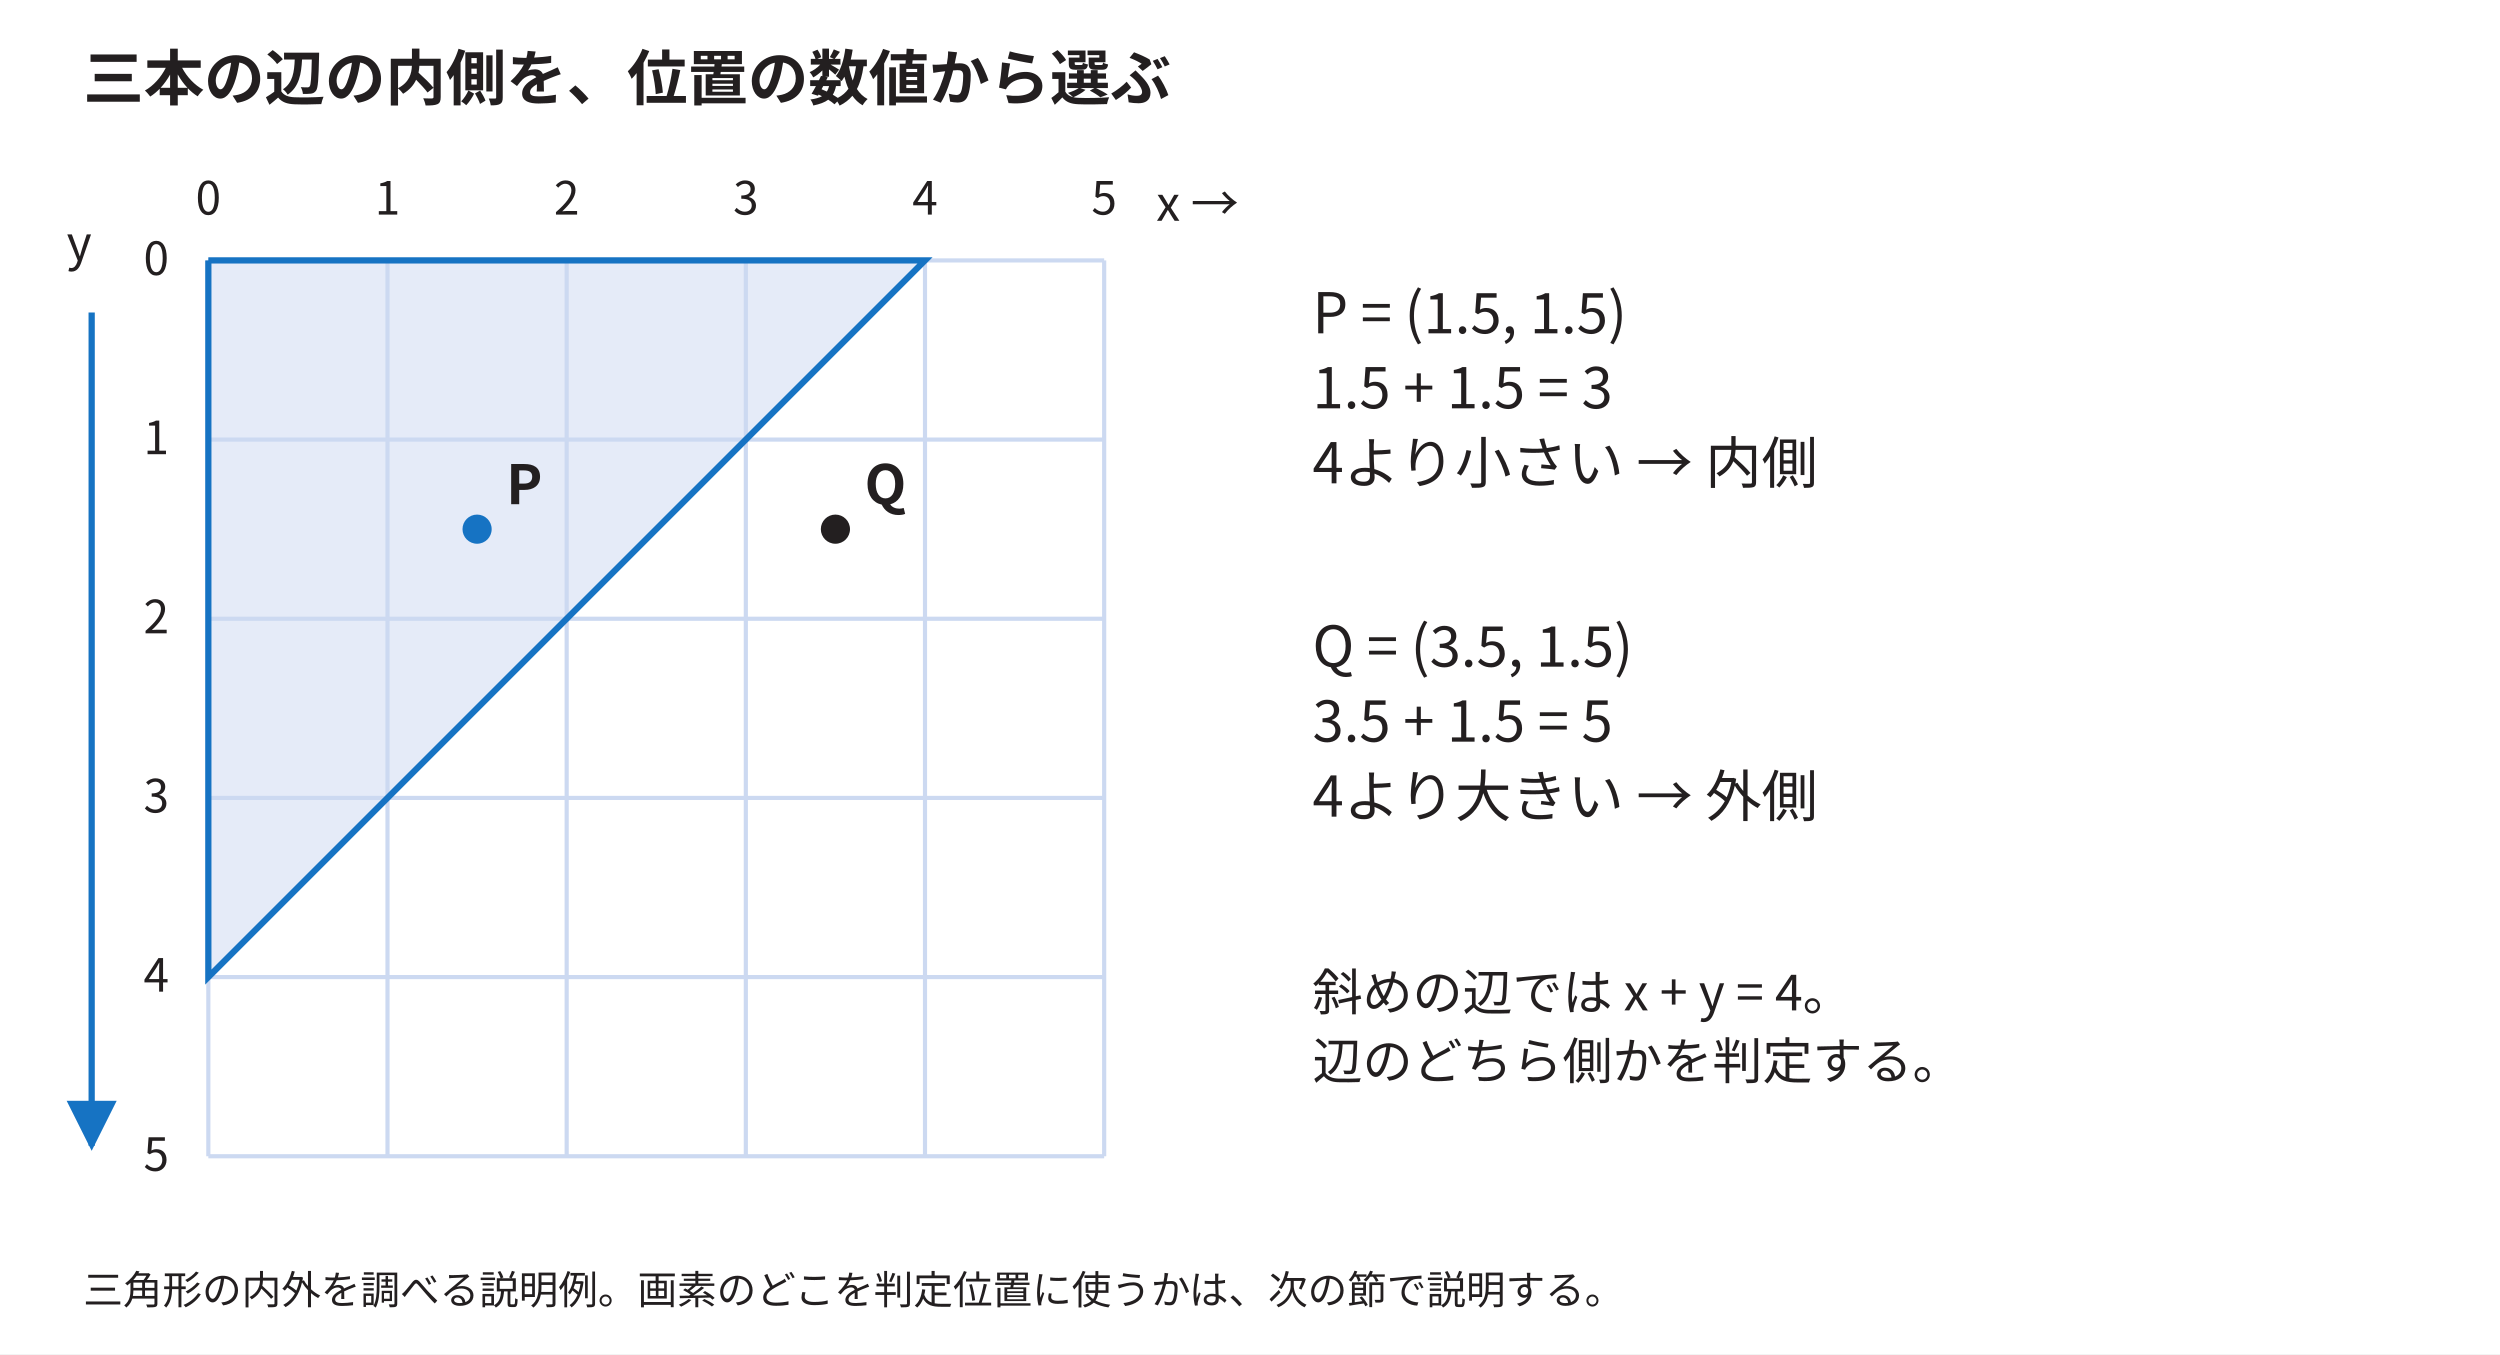
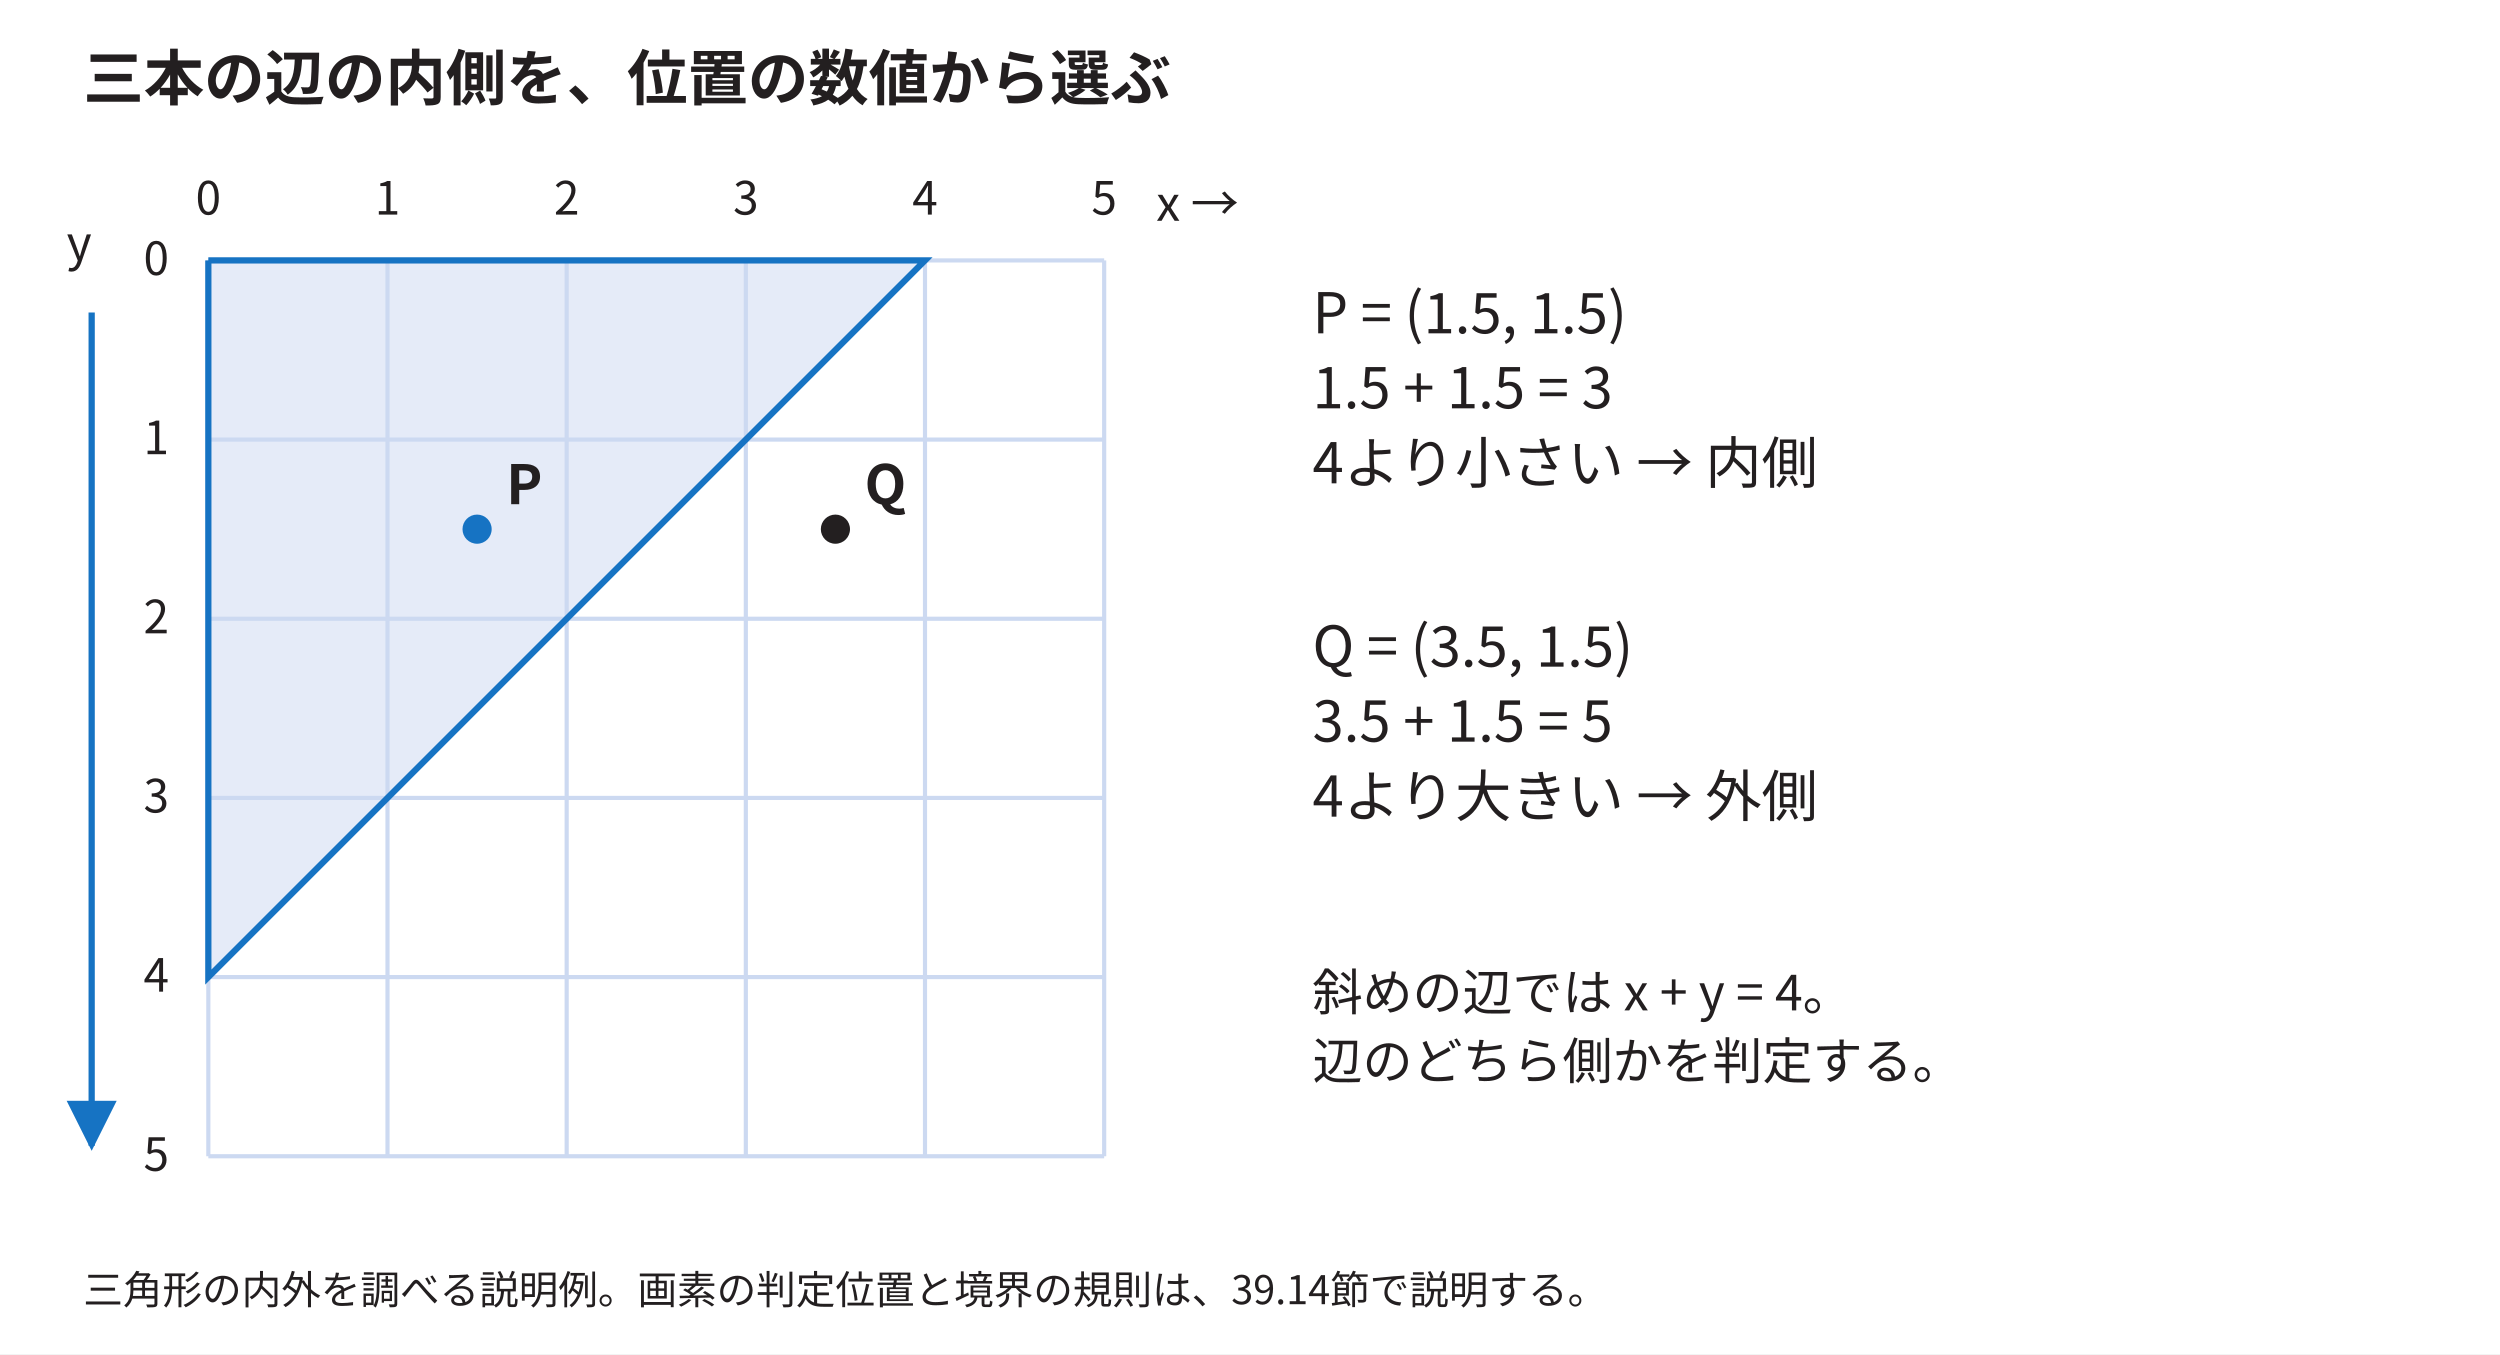
<svg xmlns="http://www.w3.org/2000/svg" width="1200" height="650" viewBox="0 0 1200 650" role="img" aria-labelledby="title desc">
  <defs>
    <marker id="arrow" viewBox="0 0 10 10" refX="9" refY="5" markerWidth="8" markerHeight="8" orient="auto-start-reverse">
      <path d="M 0 0 L 10 5 L 0 10 z" fill="#1673C3" />
    </marker>
  </defs>
  <rect width="1200" height="100%" fill="white" />
  <g font-family="Noto Sans CJK JP,Noto Sans JP,Meiryo,Yu Gothic,sans-serif" fill="#231F20">
    <text x="40" y="48" font-size="29" text-anchor="start" font-weight="bold">三本の辺の内側を、位置の数値から選ぶ</text>
    <polygon points="100,125 444,125 100,469" fill="#E5EBF8" />
    <polyline points="100,125 100,555" fill="none" stroke="#CCD9F1" stroke-width="2" stroke-dasharray="" />
    <polyline points="100,125 530,125" fill="none" stroke="#CCD9F1" stroke-width="2" stroke-dasharray="" />
    <text x="100" y="103" font-size="22" text-anchor="middle" font-weight="normal">0</text>
    <text x="75" y="132" font-size="22" text-anchor="middle" font-weight="normal">0</text>
    <polyline points="186,125 186,555" fill="none" stroke="#CCD9F1" stroke-width="2" stroke-dasharray="" />
    <polyline points="100,211 530,211" fill="none" stroke="#CCD9F1" stroke-width="2" stroke-dasharray="" />
    <text x="186" y="103" font-size="22" text-anchor="middle" font-weight="normal">1</text>
    <text x="75" y="218" font-size="22" text-anchor="middle" font-weight="normal">1</text>
    <polyline points="272,125 272,555" fill="none" stroke="#CCD9F1" stroke-width="2" stroke-dasharray="" />
    <polyline points="100,297 530,297" fill="none" stroke="#CCD9F1" stroke-width="2" stroke-dasharray="" />
    <text x="272" y="103" font-size="22" text-anchor="middle" font-weight="normal">2</text>
    <text x="75" y="304" font-size="22" text-anchor="middle" font-weight="normal">2</text>
    <polyline points="358,125 358,555" fill="none" stroke="#CCD9F1" stroke-width="2" stroke-dasharray="" />
    <polyline points="100,383 530,383" fill="none" stroke="#CCD9F1" stroke-width="2" stroke-dasharray="" />
    <text x="358" y="103" font-size="22" text-anchor="middle" font-weight="normal">3</text>
    <text x="75" y="390" font-size="22" text-anchor="middle" font-weight="normal">3</text>
    <polyline points="444,125 444,555" fill="none" stroke="#CCD9F1" stroke-width="2" stroke-dasharray="" />
    <polyline points="100,469 530,469" fill="none" stroke="#CCD9F1" stroke-width="2" stroke-dasharray="" />
    <text x="444" y="103" font-size="22" text-anchor="middle" font-weight="normal">4</text>
    <text x="75" y="476" font-size="22" text-anchor="middle" font-weight="normal">4</text>
    <polyline points="530,125 530,555" fill="none" stroke="#CCD9F1" stroke-width="2" stroke-dasharray="" />
    <polyline points="100,555 530,555" fill="none" stroke="#CCD9F1" stroke-width="2" stroke-dasharray="" />
    <text x="530" y="103" font-size="22" text-anchor="middle" font-weight="normal">5</text>
    <text x="75" y="562" font-size="22" text-anchor="middle" font-weight="normal">5</text>
    <polyline points="100,125 444,125 100,469 100,125" fill="none" stroke="#1673C3" stroke-width="3" stroke-dasharray="" />
    <text x="555" y="106" font-size="23" text-anchor="start" font-weight="normal">x →</text>
    <text x="32" y="125" font-size="23" text-anchor="start" font-weight="normal">y</text>
    <polyline points="44,150 44,550" fill="none" stroke="#1673C3" stroke-width="3" stroke-dasharray="" marker-end="url(#arrow)" />
    <circle cx="229.0" cy="254.0" r="7" fill="#1673C3" />
    <text x="243.0" y="242.0" font-size="26" text-anchor="start" font-weight="bold">P</text>
    <circle cx="401.0" cy="254.0" r="7" fill="#231F20" />
    <text x="415.0" y="242.0" font-size="26" text-anchor="start" font-weight="bold">Q</text>
    <text x="630" y="160" font-size="27" text-anchor="start" font-weight="normal">P = (1.5, 1.5)</text>
    <text x="630" y="196" font-size="27" text-anchor="start" font-weight="normal">1.5 + 1.5 = 3</text>
    <text x="630" y="232" font-size="27" text-anchor="start" font-weight="normal">4より小さい → 内側</text>
    <text x="630" y="320" font-size="27" text-anchor="start" font-weight="normal">Q = (3.5, 1.5)</text>
    <text x="630" y="356" font-size="27" text-anchor="start" font-weight="normal">3.5 + 1.5 = 5</text>
    <text x="630" y="392" font-size="27" text-anchor="start" font-weight="normal">4より大きい → 外側</text>
    <text x="630" y="485" font-size="24" text-anchor="start" font-weight="normal">斜めの辺では x + y = 4。</text>
    <text x="630" y="518" font-size="24" text-anchor="start" font-weight="normal">辺のどちら側かを判定する。</text>
-     <text x="40" y="626" font-size="19" text-anchor="start" font-weight="normal">三角形の内外を調べる説明例。画素のどこを判定位置に使うかは、次の節で説明する。</text>
+     <text x="40" y="626" font-size="19" text-anchor="start" font-weight="normal">三角形の内外を調べる説明例。画素の判定位置と境界の規則は、39.14節で説明する。</text>
  </g>
</svg>
